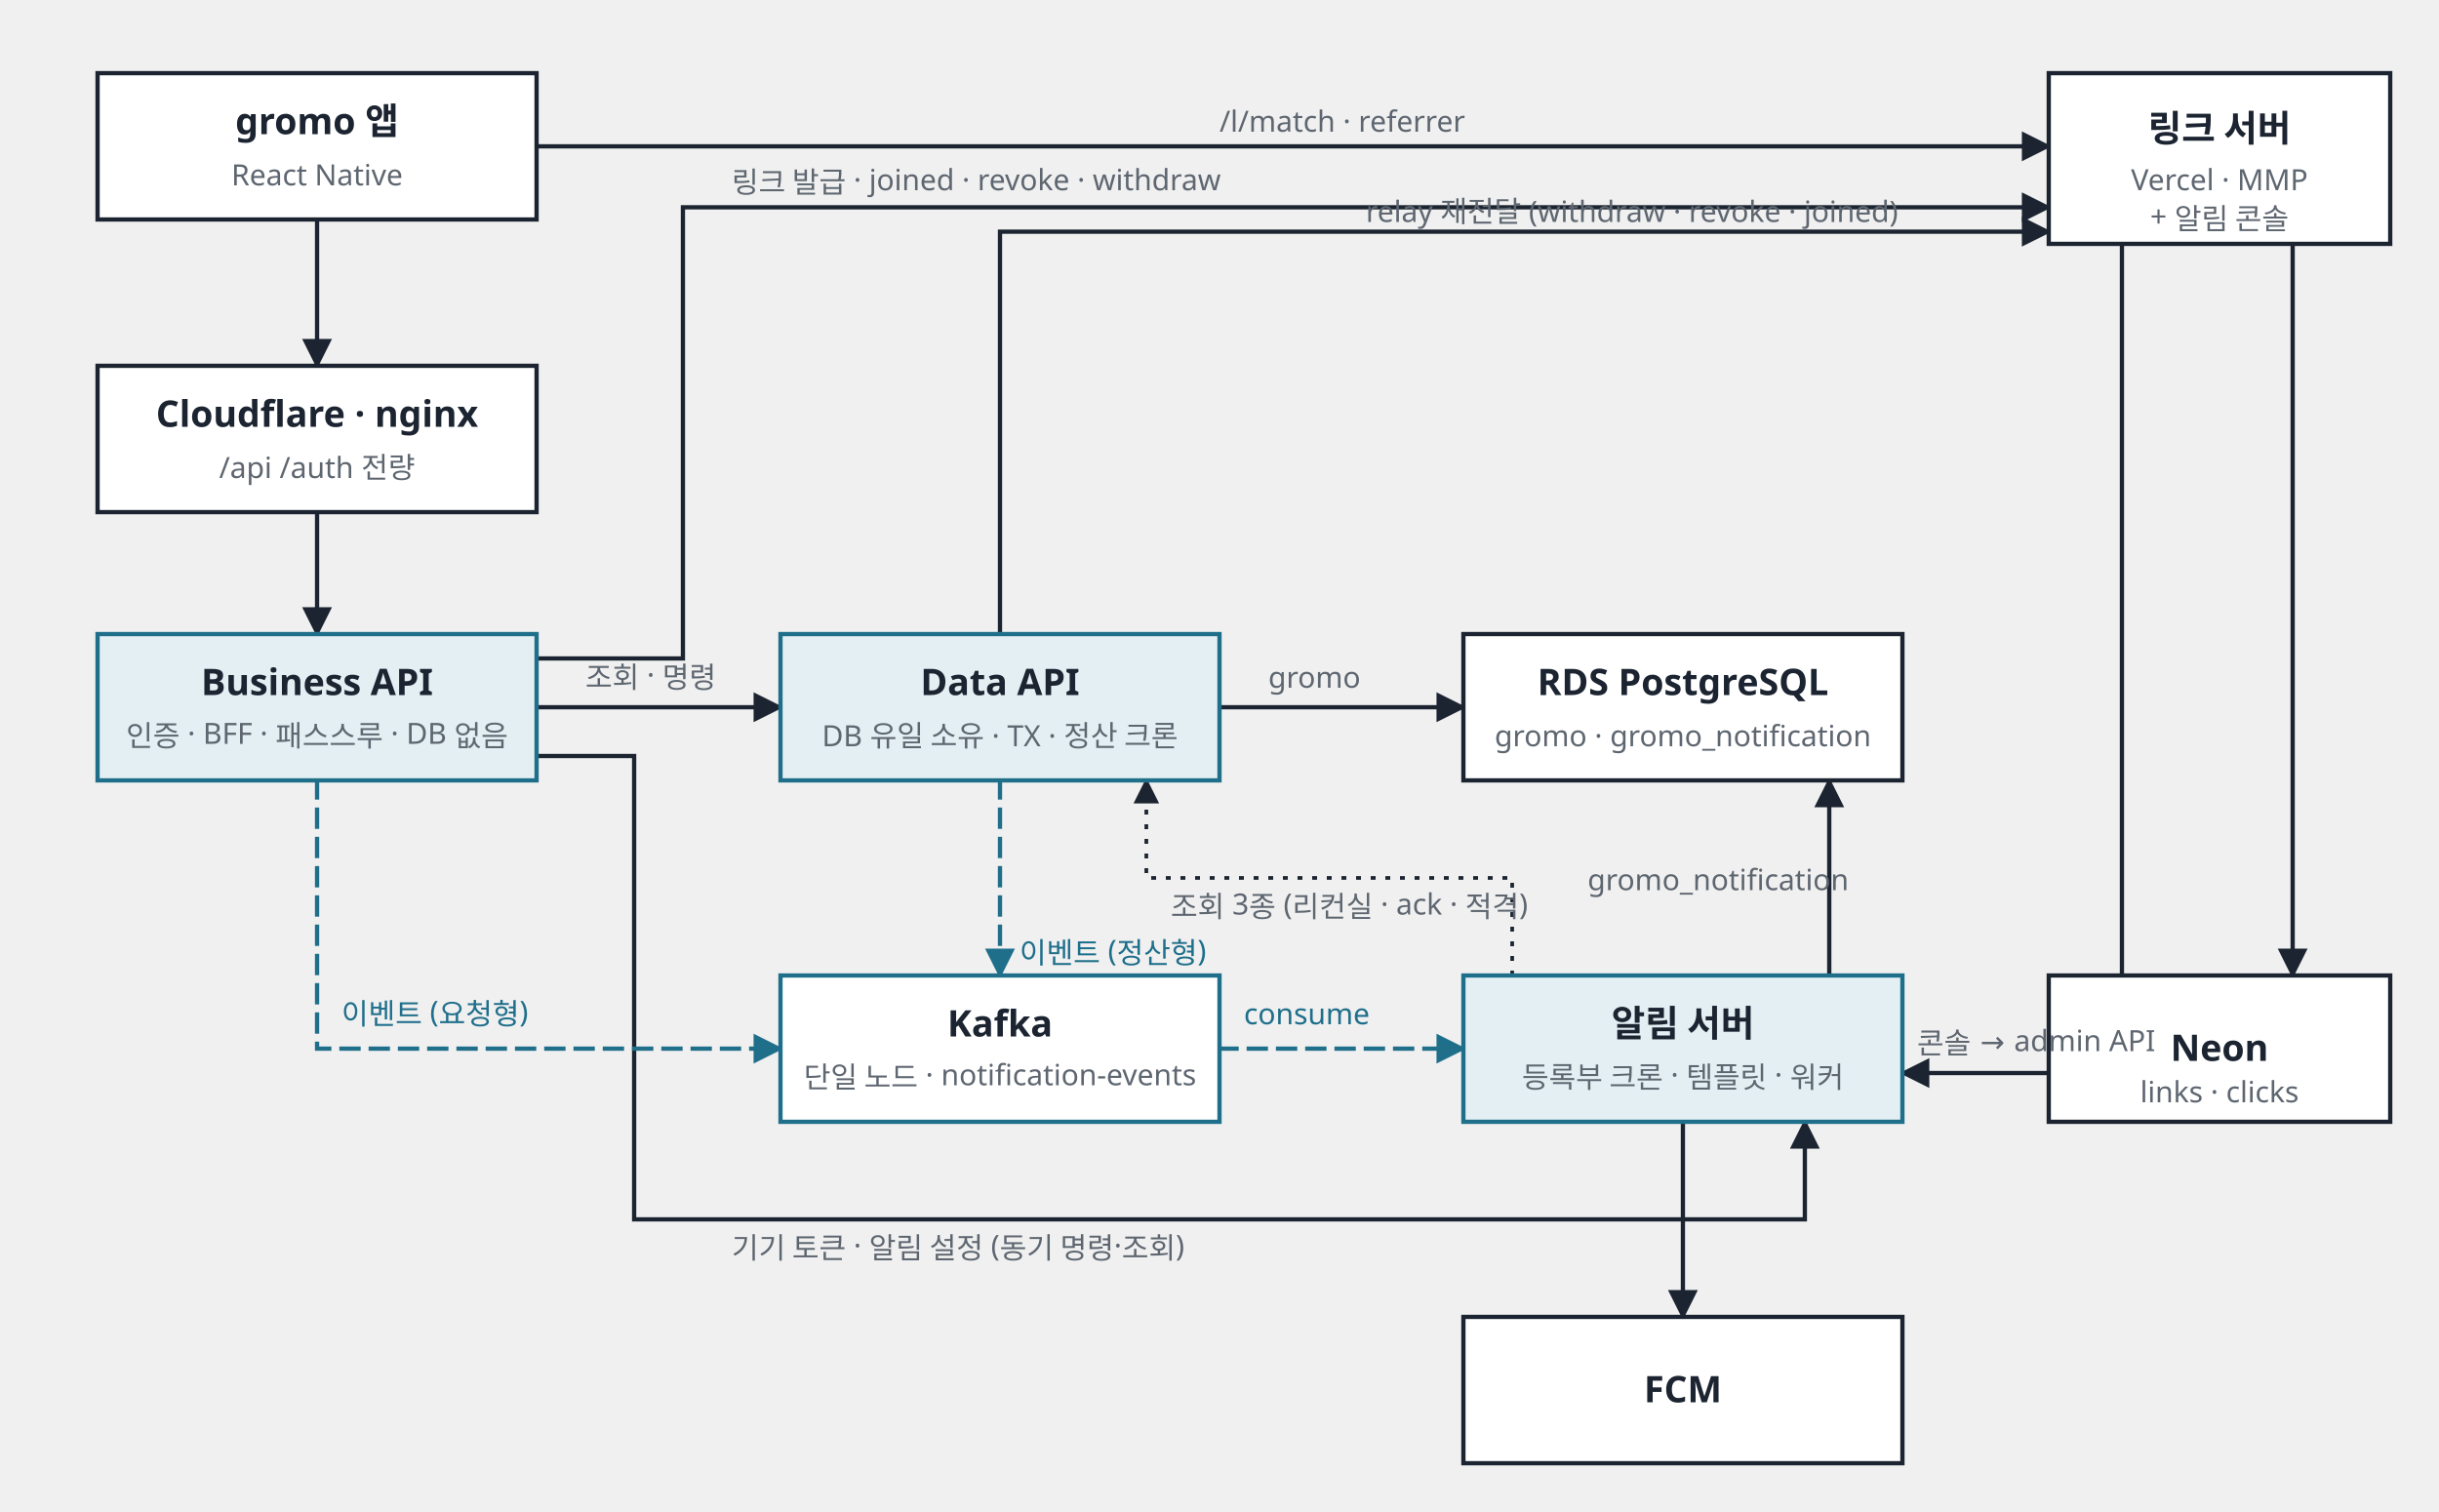
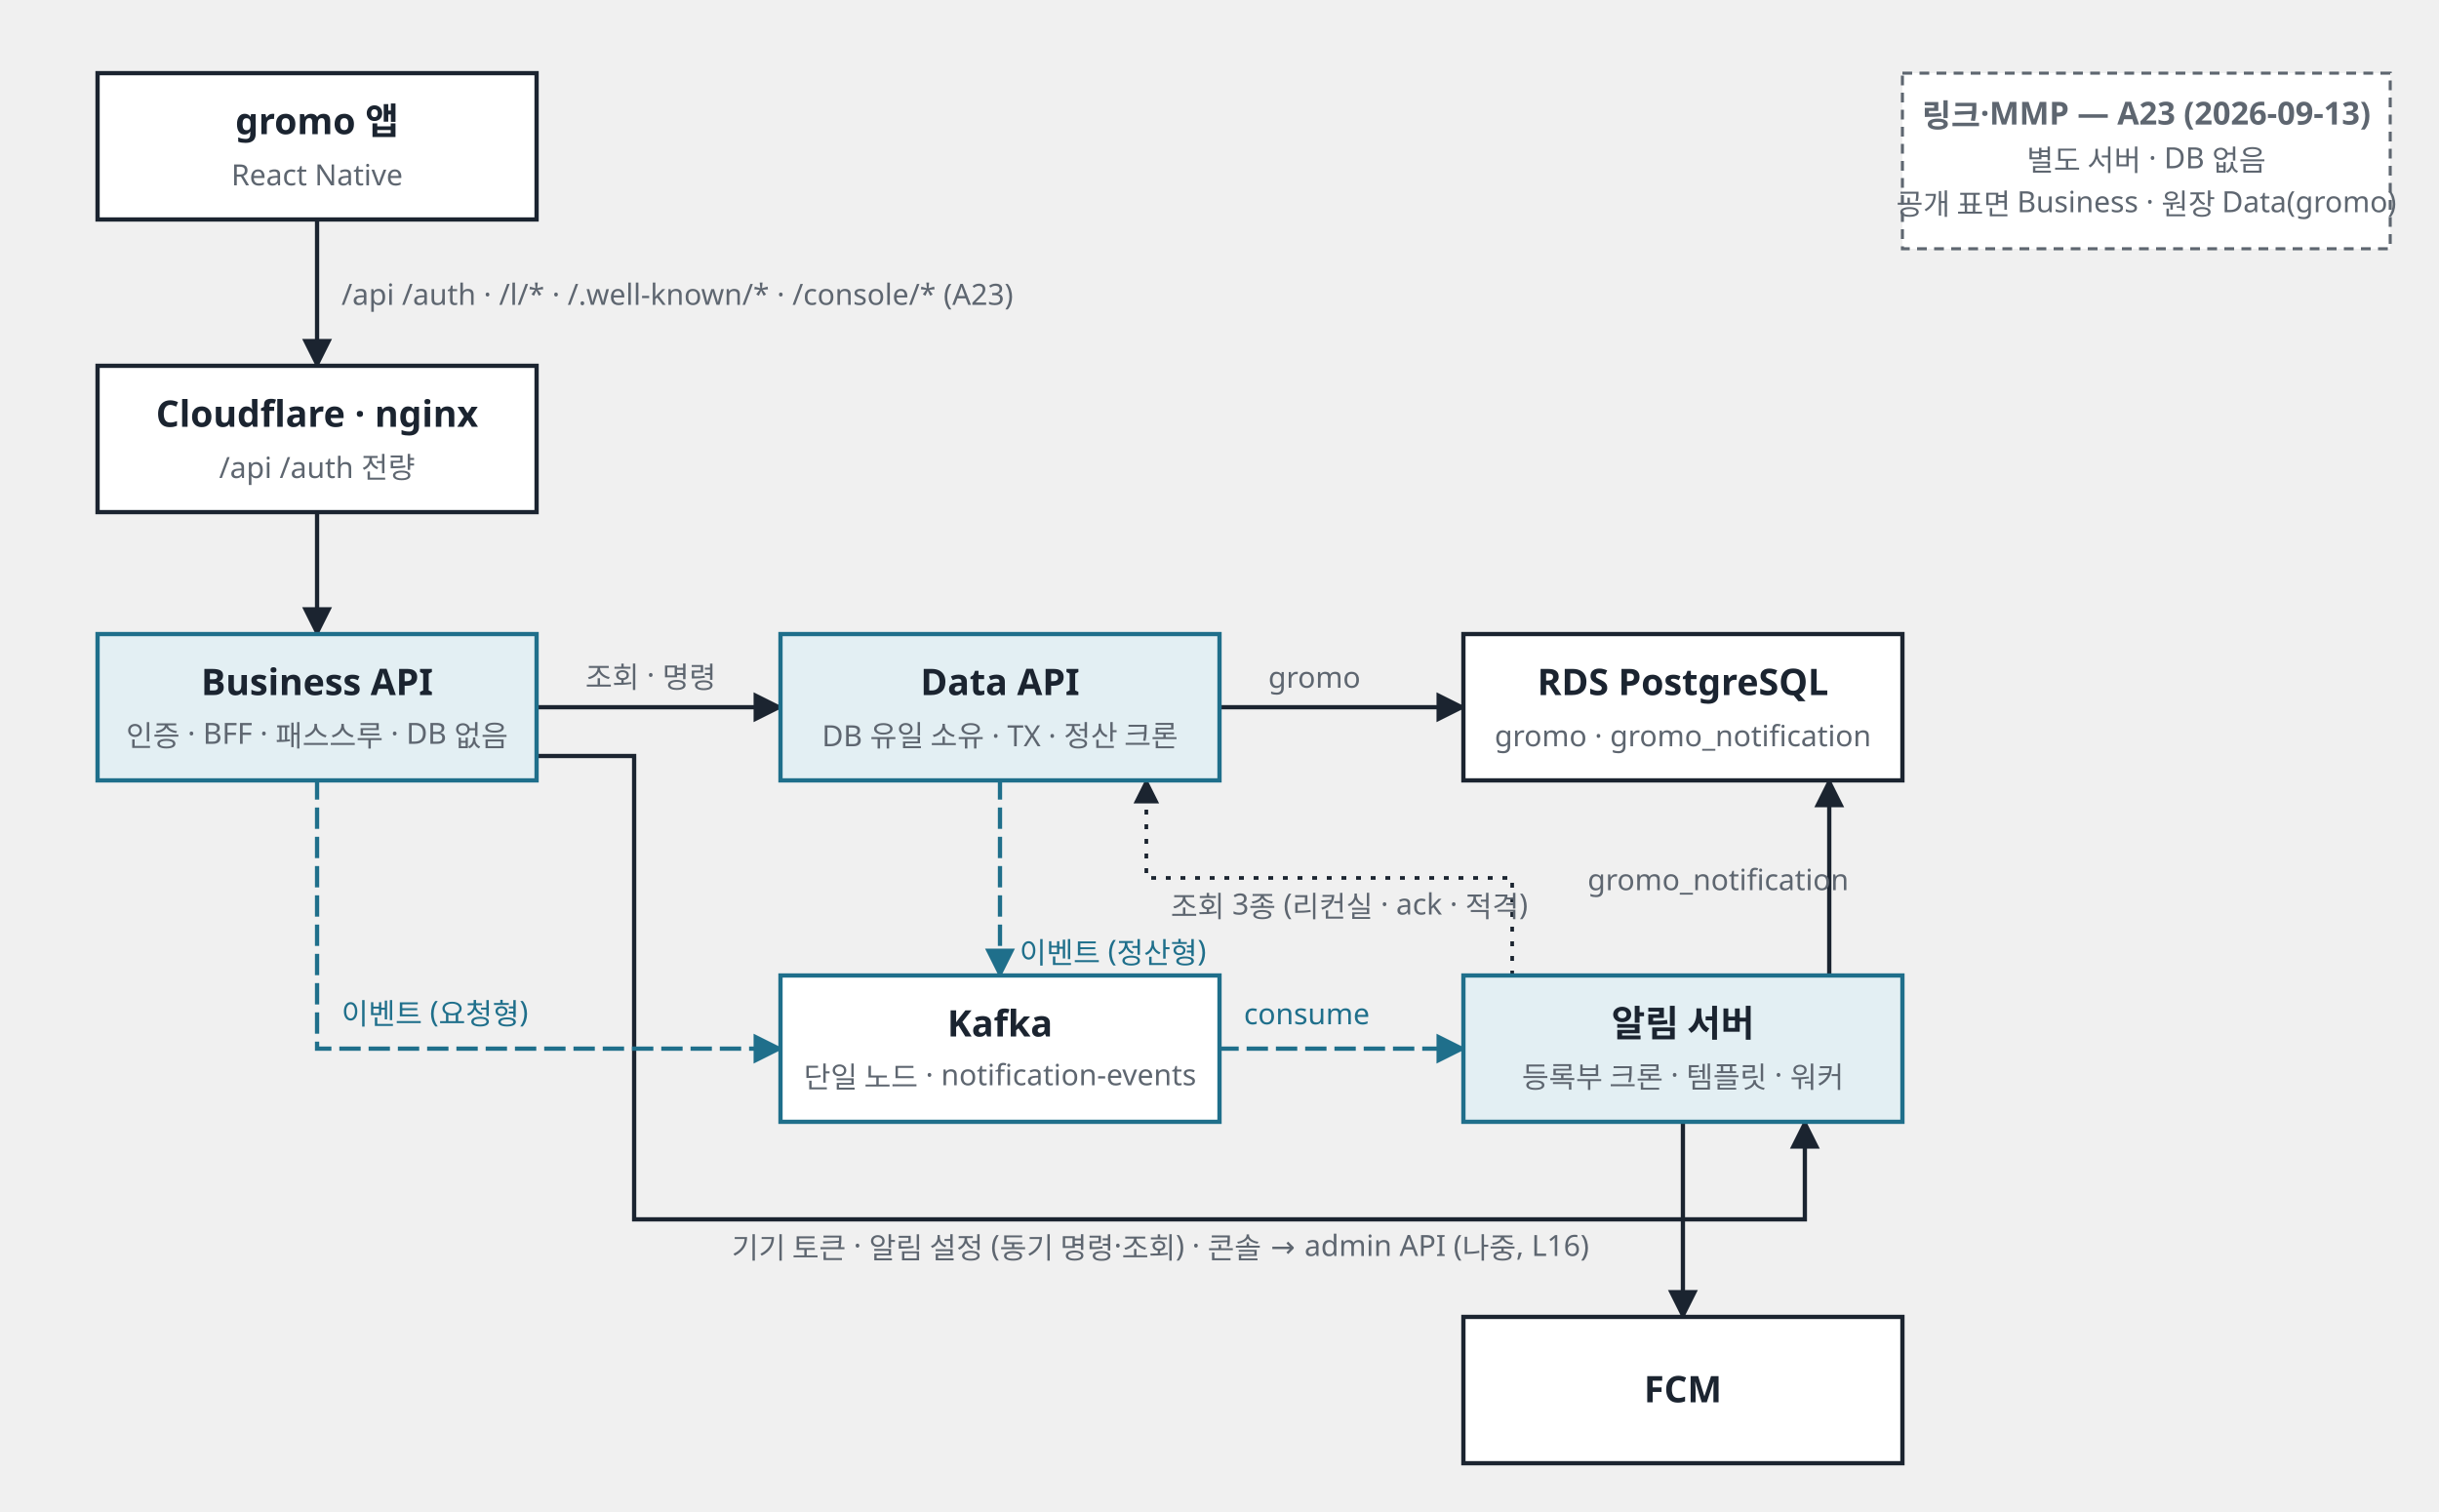
- <svg xmlns="http://www.w3.org/2000/svg" font-family="IBM Plex Sans KR, Apple SD Gothic Neo, sans-serif" viewBox="0 0 1000 620" role="img" aria-label="Target-1 서비스 구도 — 앱은 Business API 만 부르고, 데이터는 Data API 만 만지며, 알림과 링크는 코어를 부르지 않는다">
+ <svg xmlns="http://www.w3.org/2000/svg" font-family="IBM Plex Sans KR, Apple SD Gothic Neo, sans-serif" viewBox="0 0 1000 620" role="img" aria-label="Target-1 서비스 구도 — 앱은 Business API 만 부르고, 데이터는 Data API 만 만지며, 알림은 코어를 부르지 않는다. 링크·MMP 는 A23 으로 Business·Data 안이다">
  <defs>
    <marker id="a" viewBox="0 0 10 10" refX="9" refY="5" markerWidth="7" markerHeight="7" orient="auto">
      <path d="M0,0 L10,5 L0,10 z" fill="#1B2430" />
    </marker>
    <marker id="ad" viewBox="0 0 10 10" refX="9" refY="5" markerWidth="7" markerHeight="7" orient="auto">
      <path d="M0,0 L10,5 L0,10 z" fill="#1F6F8B" />
    </marker>
  </defs>
  <g stroke="#1B2430" stroke-width="1.75" fill="none" stroke-linejoin="miter" stroke-linecap="square">
    <path d="M130,90 V150" marker-end="url(#a)" />
    <path d="M130,210 V260" marker-end="url(#a)" />
    <path d="M220,290 H320" marker-end="url(#a)" />
    <path d="M500,290 H600" marker-end="url(#a)" />
-     <path d="M220,60 H840" marker-end="url(#a)" />
-     <path d="M220,270 H280 V85 H840" marker-end="url(#a)" />
-     <path d="M940,100 V400" marker-end="url(#a)" />
-     <path d="M870,100 V440 H780" marker-end="url(#a)" />
    <path d="M750,400 V320" marker-end="url(#a)" />
    <path d="M690,460 V540" marker-end="url(#a)" />
-     <path d="M410,260 V95 H840" marker-end="url(#a)" />
    <path d="M220,310 H260 V500 H740 V460" marker-end="url(#a)" />
  </g>
  <g stroke="#1F6F8B" stroke-width="1.75" fill="none" stroke-dasharray="7 5" stroke-linejoin="miter" stroke-linecap="square">
    <path d="M130,320 V430 H320" marker-end="url(#ad)" />
    <path d="M410,320 V400" marker-end="url(#ad)" />
    <path d="M500,430 H600" marker-end="url(#ad)" />
  </g>
  <g stroke="#1B2430" stroke-width="1.5" fill="none" stroke-dasharray="2 4" stroke-linejoin="miter">
    <path d="M620,400 V360 H470 V320" marker-end="url(#a)" />
  </g>
  <g stroke="#1B2430" stroke-width="1.75" fill="#FFFFFF">
    <rect x="40" y="30" width="180" height="60" />
    <rect x="40" y="150" width="180" height="60" />
    <rect x="40" y="260" width="180" height="60" fill="#E3EFF3" stroke="#1F6F8B" />
    <rect x="320" y="260" width="180" height="60" fill="#E3EFF3" stroke="#1F6F8B" />
    <rect x="600" y="260" width="180" height="60" />
    <rect x="320" y="400" width="180" height="60" stroke="#1F6F8B" />
    <rect x="600" y="400" width="180" height="60" fill="#E3EFF3" stroke="#1F6F8B" />
    <rect x="600" y="540" width="180" height="60" />
-     <rect x="840" y="30" width="140" height="70" />
-     <rect x="840" y="400" width="140" height="60" />
+   </g>
+   <g stroke="#5E6670" stroke-width="1.25" fill="#FFFFFF" stroke-dasharray="4 3">
+     <rect x="780" y="30" width="200" height="72" />
  </g>
  <g font-size="15" font-weight="600" text-anchor="middle" fill="#1B2430">
    <text x="130" y="55">gromo 앱</text>
    <text x="130" y="76" font-size="12" font-weight="400" fill="#5E6670">React Native</text>
    <text x="130" y="175">Cloudflare · nginx</text>
    <text x="130" y="196" font-size="12" font-weight="400" fill="#5E6670">/api /auth 전량</text>
    <text x="130" y="285">Business API</text>
    <text x="130" y="306" font-size="12" font-weight="400" fill="#5E6670">인증 · BFF · 패스스루 · DB 없음</text>
    <text x="410" y="285">Data API</text>
    <text x="410" y="306" font-size="12" font-weight="400" fill="#5E6670">DB 유일 소유 · TX · 정산 크론</text>
    <text x="690" y="285">RDS PostgreSQL</text>
    <text x="690" y="306" font-size="12" font-weight="400" fill="#5E6670">gromo · gromo_notification</text>
    <text x="410" y="425">Kafka</text>
    <text x="410" y="446" font-size="12" font-weight="400" fill="#5E6670">단일 노드 · notification-events</text>
    <text x="690" y="425">알림 서버</text>
    <text x="690" y="446" font-size="12" font-weight="400" fill="#5E6670">등록부 크론 · 템플릿 · 워커</text>
    <text x="690" y="575">FCM</text>
-     <text x="910" y="58">링크 서버</text>
-     <text x="910" y="78" font-size="12" font-weight="400" fill="#5E6670">Vercel · MMP</text>
-     <text x="910" y="93" font-size="12" font-weight="400" fill="#5E6670">+ 알림 콘솔</text>
-     <text x="910" y="435">Neon</text>
-     <text x="910" y="452" font-size="12" font-weight="400" fill="#5E6670">links · clicks</text>
+     <text x="880" y="52" font-size="13" fill="#5E6670">링크·MMP — A23 (2026-09-13)</text>
+     <text x="880" y="70" font-size="12" font-weight="400" fill="#5E6670">별도 서버 · DB 없음</text>
+     <text x="880" y="88" font-size="12" font-weight="400" fill="#5E6670">공개 표면 Business · 원장 Data(gromo)</text>
  </g>
  <g font-size="12" fill="#5E6670">
    <text x="240" y="282">조회 · 명령</text>
    <text x="520" y="282">gromo</text>
-     <text x="500" y="54">/l/match · referrer</text>
-     <text x="300" y="79">링크 발급 · joined · revoke · withdraw</text>
-     <text x="560" y="91">relay 재전달 (withdraw · revoke · joined)</text>
+     <text x="140" y="125">/api /auth · /l/* · /.well-known/* · /console/* (A23)</text>
    <text x="758" y="365" text-anchor="end">gromo_notification</text>
-     <text x="786" y="432" text-anchor="start">콘솔 → admin API</text>
    <text x="140" y="420" fill="#1F6F8B">이벤트 (요청형)</text>
    <text x="418" y="395" fill="#1F6F8B">이벤트 (정산형)</text>
    <text x="510" y="420" fill="#1F6F8B">consume</text>
-     <text x="300" y="516">기기 토큰 · 알림 설정 (동기 명령·조회)</text>
+     <text x="300" y="516">기기 토큰 · 알림 설정 (동기 명령·조회) · 콘솔 → admin API (나중, L16)</text>
    <text x="480" y="376">조회 3종 (리컨실 · ack · 적격)</text>
  </g>
</svg>
